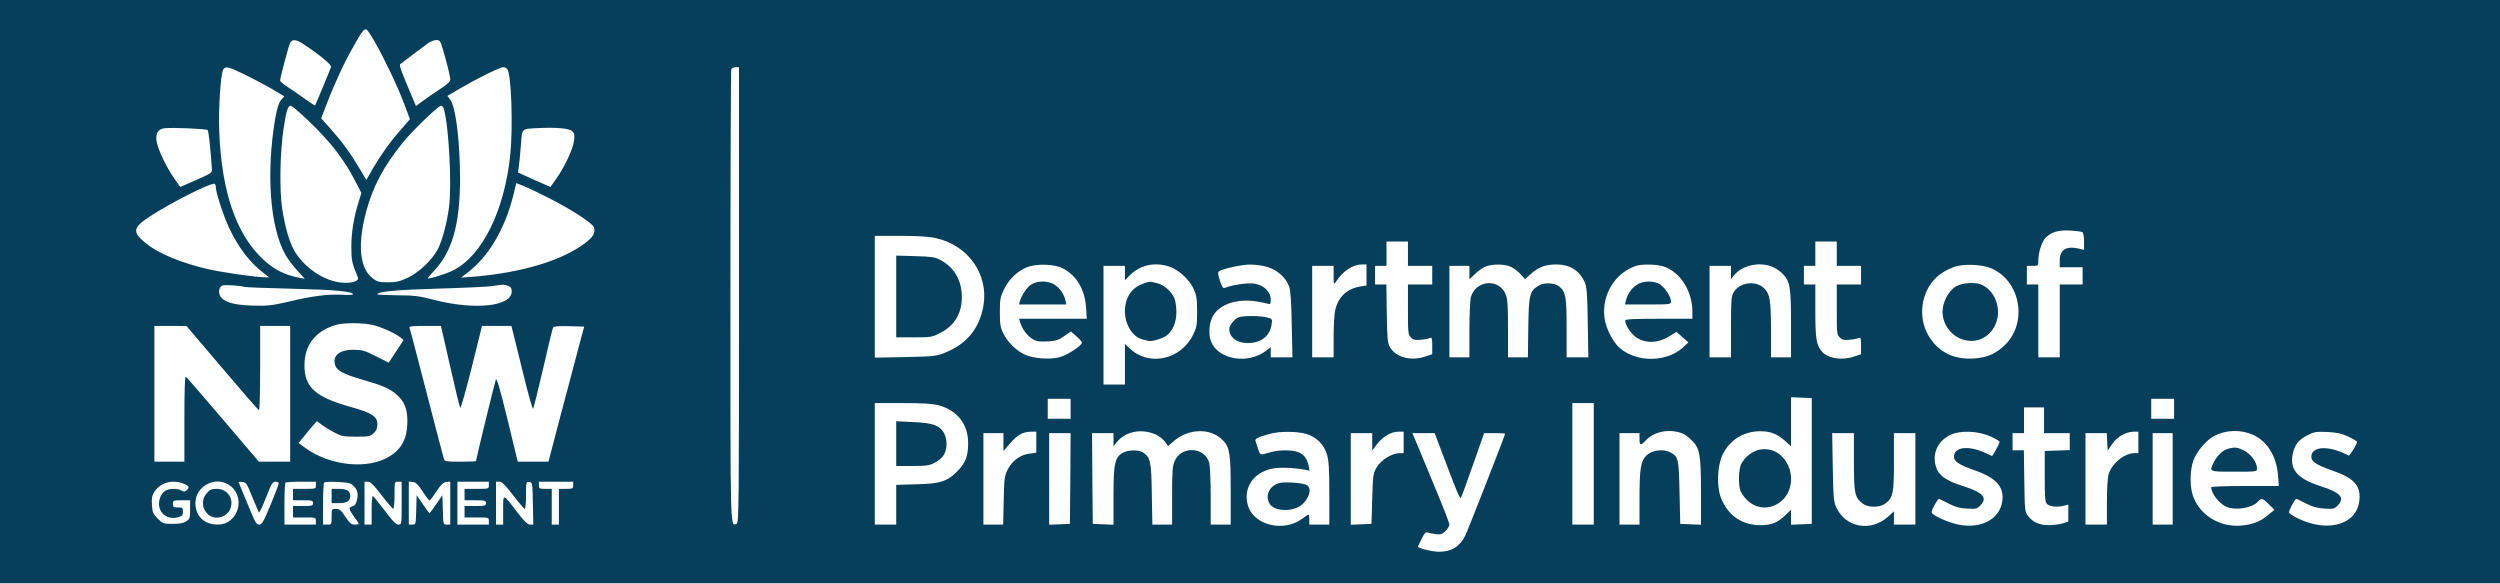
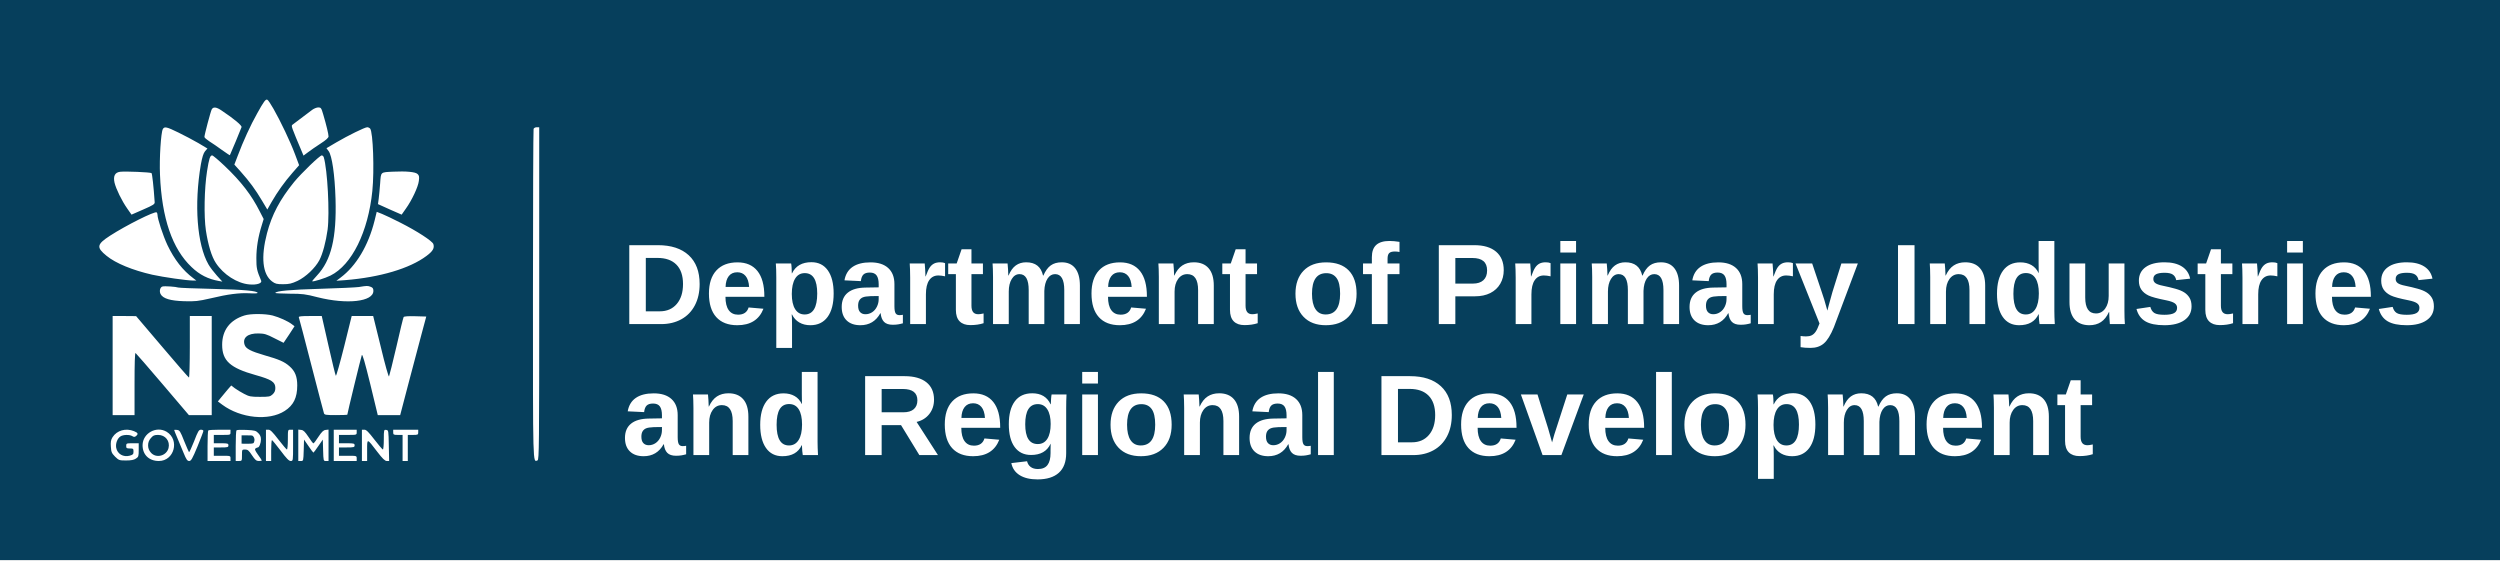
- <svg xmlns="http://www.w3.org/2000/svg" width="100%" height="100%" viewBox="0 0 1749 408" version="1.1" xml:space="preserve" style="fill-rule:evenodd;clip-rule:evenodd;stroke-linejoin:round;stroke-miterlimit:2;">
-   <g transform="matrix(0.966395,0,0,0.940954,33.0969,10.2715)">
-     <rect x="0" y="0" width="1749" height="408" style="fill:white;" />
+ <svg xmlns="http://www.w3.org/2000/svg" width="100%" height="100%" viewBox="0 0 2397 537" version="1.1" xml:space="preserve" style="fill-rule:evenodd;clip-rule:evenodd;stroke-linejoin:round;stroke-miterlimit:2;">
+   <rect x="0" y="0" width="1749" height="537" style="fill:white;" />
+   <g transform="matrix(0.1,0,0,-0.1,0,537)">
+     <path d="M23970,-0L0,0L0,5370L23970,5370L23970,-0ZM3590,1155C3534,1228 3512,1250 3494,1250L3470,1250L3470,950L3520,950L3520,1051C3520,1170 3516,1171 3616,1040C3667,973 3691,950 3708,950L3731,950L3728,1098C3725,1242 3725,1245 3703,1248C3681,1251 3680,1249 3680,1156C3680,1103 3676,1060 3671,1060C3667,1060 3630,1103 3590,1155ZM2476,1218C2454,1241 2441,1244 2363,1248C2315,1250 2272,1249 2268,1244C2263,1240 2260,1172 2260,1093L2260,950L2290,950C2320,950 2320,951 2320,1005C2320,1059 2320,1060 2350,1060C2375,1060 2386,1051 2416,1005C2446,960 2458,950 2481,950C2497,950 2510,952 2510,955C2510,958 2494,983 2473,1011C2444,1052 2440,1064 2451,1071C2459,1076 2468,1080 2472,1080C2486,1080 2502,1123 2502,1157C2502,1182 2494,1200 2476,1218ZM4010,1225L4010,1250L3770,1250L3770,1225C3770,1202 3774,1200 3815,1200L3860,1200L3860,950L3910,950L3910,1200L3960,1200C4007,1200 4010,1202 4010,1225ZM2210,1225L2210,1250L2107,1250C2050,1250 2000,1247 1997,1243C1993,1240 1990,1172 1990,1093L1990,950L2210,950L2210,975C2210,1000 2209,1000 2130,1000L2050,1000L2050,1080L2120,1080C2183,1080 2190,1082 2190,1100C2190,1118 2183,1120 2120,1120L2050,1120L2050,1200L2130,1200C2209,1200 2210,1200 2210,1225ZM2957,1182C2924,1231 2909,1246 2888,1248L2860,1251L2860,950L2885,950C2909,950 2909,951 2912,1053L2915,1155L2958,1093C2981,1058 3003,1030 3005,1030C3007,1030 3029,1058 3052,1093L3095,1155L3098,1053C3101,951 3101,950 3125,950L3150,950L3150,1251L3123,1248C3101,1246 3086,1231 3053,1182C3031,1147 3009,1119 3005,1119C3001,1119 2979,1147 2957,1182ZM1710,2613C1688,2621 1578,2629 1558,2623C1535,2617 1525,2578 1540,2550C1563,2507 1634,2486 1765,2482C1872,2479 1899,2482 2017,2509C2188,2550 2295,2563 2392,2558C2435,2555 2470,2557 2470,2561C2470,2581 2341,2593 2045,2600C1869,2604 1718,2610 1710,2613ZM1598,1230C1500,1289 1369,1217 1367,1103C1366,1011 1428,950 1523,950C1671,950 1725,1152 1598,1230ZM3420,1225L3420,1250L3200,1250L3200,950L3420,950L3420,975C3420,1000 3419,1000 3335,1000L3250,1000L3250,1080L3325,1080C3393,1080 3400,1082 3400,1100C3400,1118 3393,1120 3325,1120L3250,1120L3250,1200L3335,1200C3419,1200 3420,1200 3420,1225ZM1765,1143C1729,1235 1722,1245 1698,1248C1682,1250 1670,1249 1670,1247C1670,1244 1683,1211 1699,1174C1715,1136 1742,1070 1760,1028C1786,964 1796,950 1814,950C1832,950 1844,970 1893,1088C1924,1164 1950,1232 1950,1238C1950,1245 1940,1250 1927,1250C1907,1250 1898,1236 1861,1139C1837,1078 1815,1031 1812,1035C1809,1038 1788,1087 1765,1143ZM1285,1236C1207,1268 1121,1244 1079,1178C1063,1152 1060,1133 1063,1087C1066,1036 1071,1025 1103,992C1139,957 1143,955 1208,955C1256,955 1284,960 1303,973C1328,989 1330,996 1330,1055L1330,1120L1270,1120C1213,1120 1210,1119 1210,1095C1210,1073 1214,1070 1245,1070C1277,1070 1280,1068 1280,1040C1280,1015 1275,1010 1244,1001C1183,984 1125,1017 1114,1077C1107,1117 1124,1165 1154,1185C1179,1203 1243,1205 1269,1188C1284,1179 1292,1179 1304,1189C1328,1209 1324,1220 1285,1236ZM2670,1155C2614,1228 2592,1250 2574,1250L2550,1250L2550,950L2600,950L2600,1050C2600,1105 2603,1150 2608,1150C2612,1149 2649,1104 2690,1050C2746,975 2770,950 2787,950C2810,950 2810,951 2810,1100L2810,1250L2785,1250C2760,1250 2760,1250 2760,1155C2760,1103 2756,1060 2751,1060C2747,1060 2710,1103 2670,1155ZM1555,2045L1305,2339L1193,2340L1080,2340L1080,1390L1290,1390L1290,1691C1290,1883 1293,1989 1300,1985C1305,1982 1422,1847 1560,1685L1811,1390L2030,1390L2030,2340L1820,2340L1820,2045C1820,1883 1816,1750 1812,1750C1808,1750 1692,1883 1555,2045ZM3554,2620C3526,2631 3519,2631 3440,2618C3410,2614 3243,2606 3070,2601C2787,2593 2640,2580 2640,2561C2640,2558 2702,2555 2778,2554C2899,2554 2930,2550 3045,2520C3327,2449 3580,2477 3580,2581C3580,2603 3574,2613 3554,2620ZM2614,2345C2543,2363 2401,2364 2343,2345C2205,2302 2130,2204 2130,2064C2130,1911 2207,1842 2450,1774C2604,1731 2640,1707 2640,1650C2640,1624 2633,1607 2614,1589C2590,1567 2580,1565 2492,1565C2405,1565 2389,1568 2340,1594C2310,1609 2270,1634 2251,1648L2217,1674L2182,1634C2164,1613 2135,1578 2119,1558L2089,1521L2132,1489C2308,1359 2578,1332 2730,1430C2814,1484 2850,1557 2850,1674C2850,1760 2829,1812 2775,1859C2726,1902 2676,1924 2535,1964C2405,2002 2359,2026 2346,2062C2322,2131 2374,2175 2479,2173C2535,2172 2556,2166 2631,2127L2719,2083L2772,2162L2824,2242L2799,2261C2762,2290 2678,2328 2614,2345ZM3149,2058L3085,2340L2973,2340C2887,2340 2862,2337 2865,2328C2868,2321 2922,2115 2985,1870C3048,1625 3103,1417 3106,1408C3111,1392 3125,1390 3221,1390C3281,1390 3330,1392 3330,1394C3330,1406 3462,1948 3469,1965C3475,1979 3497,1903 3550,1688L3622,1390L3837,1390L3919,1703C3965,1874 4021,2087 4044,2175L4087,2335L3982,2338C3915,2340 3874,2337 3870,2330C3866,2324 3835,2197 3801,2047C3766,1897 3734,1769 3730,1761C3726,1753 3692,1872 3651,2044L3578,2340L3372,2340L3300,2049C3260,1890 3224,1762 3220,1767C3216,1771 3184,1902 3149,2058ZM3839,3235C3770,3270 3691,3308 3663,3319L3612,3339L3591,3253C3531,3014 3415,2820 3265,2708L3225,2678L3310,2684C3644,2711 3929,2796 4089,2916C4151,2962 4167,2991 4155,3030C4146,3058 4001,3153 3839,3235ZM2128,4308C2075,4345 2045,4348 2030,4321C2019,4300 1960,4077 1960,4057C1960,4050 1981,4032 2007,4015C2033,3999 2087,3962 2128,3932C2169,3903 2203,3880 2204,3882C2209,3890 2312,4137 2316,4151C2321,4166 2245,4230 2128,4308ZM3099,4273C3081,4335 3077,4340 3052,4340C3037,4340 3012,4330 2995,4318C2963,4295 2828,4193 2804,4174C2790,4163 2792,4158 2900,3902L2910,3878L2953,3910C2976,3928 3030,3965 3073,3993C3126,4027 3150,4049 3150,4062C3150,4084 3130,4168 3099,4273ZM3104,3863C3101,3872 3092,3880 3085,3880C3066,3880 2890,3710 2820,3625C2683,3456 2607,3312 2560,3134C2500,2904 2517,2741 2608,2672C2639,2649 2653,2645 2714,2645C2773,2645 2797,2651 2853,2677C2932,2715 3021,2799 3062,2875C3094,2936 3125,3052 3141,3168C3162,3328 3140,3745 3104,3863ZM4003,3702C3982,3722 3894,3730 3770,3724C3646,3718 3653,3724 3645,3614C3641,3561 3635,3494 3631,3465L3624,3413L3737,3362L3851,3312L3891,3369C3948,3448 4010,3579 4016,3636C4021,3676 4019,3688 4003,3702ZM1453,3710C1444,3719 1201,3729 1152,3723C1102,3717 1084,3682 1098,3619C1113,3557 1167,3446 1221,3369L1261,3312L1373,3361C1470,3403 1485,3413 1483,3432C1473,3582 1459,3704 1453,3710ZM1711,4099C1597,4155 1576,4159 1561,4132C1543,4098 1527,3850 1534,3695C1551,3277 1652,2984 1837,2809C1914,2735 1996,2694 2098,2676L2132,2670L2080,2727C2052,2758 2015,2806 1999,2834C1889,3025 1860,3408 1926,3794C1939,3864 1950,3900 1966,3920L1989,3946L1902,3998C1854,4026 1768,4071 1711,4099ZM1510,3311C1510,3321 1506,3331 1502,3334C1482,3346 1210,3210 1055,3110C927,3027 922,2998 1022,2917C1110,2845 1272,2779 1460,2736C1570,2712 1792,2680 1854,2680L1883,2680L1854,2702C1752,2778 1672,2881 1605,3021C1563,3111 1510,3272 1510,3311ZM5170,2556L5170,4150L5146,4150C5133,4150 5119,4143 5116,4134C5113,4125 5110,3411 5110,2545C5110,877 5108,938 5154,956C5169,962 5170,1093 5170,2556ZM2622,4327C2596,4373 2570,4412 2563,4414C2547,4421 2529,4397 2466,4283C2403,4172 2330,4012 2280,3878L2247,3792L2309,3723C2392,3630 2450,3551 2511,3448L2563,3361L2605,3435C2660,3530 2727,3625 2805,3714L2868,3786L2829,3890C2784,4011 2690,4208 2622,4327ZM2154,3779C2096,3834 2042,3880 2034,3880C2014,3880 2004,3848 1985,3728C1959,3562 1954,3296 1974,3161C1995,3023 2029,2909 2070,2848C2143,2737 2274,2653 2390,2643C2461,2636 2515,2654 2504,2679C2462,2779 2458,2798 2458,2895C2458,2995 2475,3100 2510,3211L2528,3270L2491,3342C2412,3499 2313,3628 2154,3779ZM3549,4137C3543,4144 3530,4150 3521,4150C3498,4150 3336,4070 3225,4005L3130,3949L3151,3921C3183,3877 3210,3696 3217,3464C3228,3089 3176,2874 3039,2728C3012,2699 2992,2675 2993,2673C3001,2666 3120,2703 3169,2728C3374,2830 3530,3147 3570,3539C3590,3738 3577,4102 3549,4137Z" style="fill:rgb(6,63,92);" />
  </g>
-   <g transform="matrix(0.1,0,0,-0.1,0,408)">
-     <path d="M0,4080L0,0L17490,0L17490,4080L0,4080ZM2622,3787C2690,3668 2784,3471 2829,3350L2868,3246L2805,3174C2727,3085 2660,2990 2605,2895L2563,2821L2511,2908C2450,3011 2392,3090 2309,3183L2247,3252L2280,3338C2330,3472 2403,3632 2466,3743C2529,3857 2547,3881 2563,3874C2570,3872 2596,3833 2622,3787ZM2128,3768C2245,3690 2321,3626 2316,3611C2312,3597 2209,3350 2204,3342C2203,3340 2169,3363 2128,3392C2087,3422 2033,3459 2007,3475C1981,3492 1960,3510 1960,3517C1960,3537 2019,3760 2030,3781C2045,3808 2075,3805 2128,3768ZM3099,3733C3130,3628 3150,3544 3150,3522C3150,3509 3126,3487 3073,3453C3030,3425 2976,3388 2953,3370L2910,3338L2900,3362C2792,3618 2790,3623 2804,3634C2828,3653 2963,3755 2995,3778C3012,3790 3037,3800 3052,3800C3077,3800 3081,3795 3099,3733ZM1711,3559C1768,3531 1854,3486 1902,3458L1989,3406L1966,3380C1950,3360 1939,3324 1926,3254C1860,2868 1889,2485 1999,2294C2015,2266 2052,2218 2080,2187L2132,2130L2098,2136C1996,2154 1914,2195 1837,2269C1652,2444 1551,2737 1534,3155C1527,3310 1543,3558 1561,3592C1576,3619 1597,3615 1711,3559ZM3549,3597C3577,3562 3590,3198 3570,2999C3530,2607 3374,2290 3169,2188C3120,2163 3001,2126 2993,2133C2992,2135 3012,2159 3039,2188C3176,2334 3228,2549 3217,2924C3210,3156 3183,3337 3151,3381L3130,3409L3225,3465C3336,3530 3498,3610 3521,3610C3530,3610 3543,3604 3549,3597ZM5170,2016C5170,553 5169,422 5154,416C5108,398 5110,337 5110,2005C5110,2871 5113,3585 5116,3594C5119,3603 5133,3610 5146,3610L5170,3610L5170,2016ZM2154,3239C2313,3088 2412,2959 2491,2802L2528,2730L2510,2671C2475,2560 2458,2455 2458,2355C2458,2258 2462,2239 2504,2139C2515,2114 2461,2096 2390,2103C2274,2113 2143,2197 2070,2308C2029,2369 1995,2483 1974,2621C1954,2756 1959,3022 1985,3188C2004,3308 2014,3340 2034,3340C2042,3340 2096,3294 2154,3239ZM3104,3323C3140,3205 3162,2788 3141,2628C3125,2512 3094,2396 3062,2335C3021,2259 2932,2175 2853,2137C2797,2111 2773,2105 2714,2105C2653,2105 2639,2109 2608,2132C2517,2201 2500,2364 2560,2594C2607,2772 2683,2916 2820,3085C2890,3170 3066,3340 3085,3340C3092,3340 3101,3332 3104,3323ZM1453,3170C1459,3164 1473,3042 1483,2892C1485,2873 1470,2863 1373,2821L1261,2772L1221,2829C1167,2906 1113,3017 1098,3079C1084,3142 1102,3177 1152,3183C1201,3189 1444,3179 1453,3170ZM4003,3162C4019,3148 4021,3136 4016,3096C4010,3039 3948,2908 3891,2829L3851,2772L3737,2822L3624,2873L3631,2925C3635,2954 3641,3021 3645,3074C3653,3184 3646,3178 3770,3184C3894,3190 3982,3182 4003,3162ZM1510,2771C1510,2732 1563,2571 1605,2481C1672,2341 1752,2238 1854,2162L1883,2140L1854,2140C1792,2140 1570,2172 1460,2196C1272,2239 1110,2305 1022,2377C922,2458 927,2487 1055,2570C1210,2670 1482,2806 1502,2794C1506,2791 1510,2781 1510,2771ZM3839,2695C4001,2613 4146,2518 4155,2490C4167,2451 4151,2422 4089,2376C3929,2256 3644,2171 3310,2144L3225,2138L3265,2168C3415,2280 3531,2474 3591,2713L3612,2799L3663,2779C3691,2768 3770,2730 3839,2695ZM14568,2456C14575,2452 14580,2425 14580,2390L14580,2332L14538,2342C14454,2360 14410,2332 14410,2258L14410,2210L14570,2210L14570,2090L14410,2090L14410,1580L14260,1580L14260,2090L14180,2090L14180,2220L14220,2220C14260,2220 14260,2220 14260,2258C14260,2314 14286,2393 14312,2418C14355,2458 14400,2471 14481,2467C14522,2465 14562,2460 14568,2456ZM6543,2415C6772,2367 6918,2161 6880,1941C6853,1781 6761,1670 6605,1610C6550,1588 6526,1586 6333,1582L6120,1578L6120,2430L6298,2430C6413,2430 6499,2425 6543,2415ZM9850,2390L9850,2220L10020,2220L10020,2090L9850,2090L9850,1915C9850,1750 9851,1739 9871,1719C9888,1702 9901,1699 9939,1703C9964,1705 9993,1711 10003,1715C10018,1721 10020,1715 10020,1662L10020,1602L9973,1586C9873,1552 9766,1579 9725,1650C9707,1681 9705,1706 9702,1888L9699,2090L9620,2090L9620,2220L9700,2220L9700,2390L9850,2390ZM12850,2390L12850,2220L13020,2220L13020,2090L12850,2090L12850,1915C12850,1750 12851,1739 12871,1719C12888,1702 12901,1699 12939,1703C12964,1705 12993,1711 13003,1715C13018,1721 13020,1715 13020,1662L13020,1602L12973,1586C12885,1556 12787,1572 12745,1622C12707,1667 12700,1712 12700,1908L12700,2090L12620,2090L12620,2220L12700,2220L12700,2390L12850,2390ZM7435,2203C7533,2152 7590,2054 7598,1928L7603,1850L7129,1850L7136,1828C7155,1763 7207,1706 7256,1694C7270,1690 7308,1690 7340,1692C7387,1695 7410,1703 7446,1729L7492,1761L7530,1728C7551,1710 7569,1690 7569,1683C7571,1663 7462,1592 7409,1580C7338,1563 7226,1572 7168,1600C7108,1628 7049,1687 7019,1748C6999,1788 6995,1811 6995,1895C6995,1983 6998,2002 7022,2052C7055,2123 7117,2183 7183,2210C7252,2237 7376,2233 7435,2203ZM8183,2214C8247,2192 8322,2123 8351,2058C8371,2013 8375,1989 8375,1900C8375,1805 8372,1789 8347,1738C8261,1562 8036,1514 7903,1643L7870,1674L7870,1390L7720,1390L7720,2220L7870,2220L7870,2119L7906,2156C7978,2227 8081,2249 8183,2214ZM8864,2213C8935,2193 8997,2138 9019,2075C9029,2047 9034,1964 9037,1808L9042,1580L8890,1580L8890,1651L8857,1626C8731,1530 8527,1563 8474,1687C8455,1732 8457,1807 8479,1856C8521,1948 8646,1994 8792,1971C8829,1965 8866,1957 8874,1954C8887,1949 8890,1956 8890,1985C8890,2039 8841,2086 8774,2096C8729,2103 8615,2086 8569,2066C8557,2061 8549,2071 8535,2115C8522,2151 8519,2173 8526,2180C8543,2197 8683,2229 8744,2229C8777,2230 8831,2222 8864,2213ZM9560,2230L9560,2083L9519,2076C9424,2061 9362,2003 9341,1910C9335,1885 9330,1801 9330,1723L9330,1580L9180,1580L9180,2220L9330,2220L9330,2153C9330,2087 9330,2086 9347,2110C9396,2185 9464,2229 9528,2230L9560,2230ZM10566,2215C10586,2207 10617,2184 10636,2164L10669,2127L10714,2167C10766,2213 10815,2230 10891,2230C10984,2229 11051,2186 11087,2105C11101,2072 11105,2025 11108,1823L11112,1580L10960,1580L10960,1785C10960,2003 10954,2036 10911,2074C10880,2102 10803,2106 10763,2081C10701,2042 10695,2018 10692,1788L10689,1580L10550,1580L10550,1783C10550,1960 10547,1990 10531,2027C10481,2135 10323,2118 10290,2001C10285,1981 10280,1878 10280,1773L10280,1580L10140,1580L10140,2220L10280,2220L10280,2126L10318,2162C10338,2183 10371,2206 10390,2214C10435,2234 10521,2234 10566,2215ZM11641,2215C11757,2175 11840,2043 11840,1898L11840,1850L11605,1850C11431,1850 11370,1847 11370,1838C11370,1804 11415,1738 11454,1715C11520,1676 11599,1680 11673,1724L11729,1758L11771,1721L11812,1685L11773,1648C11658,1545 11451,1543 11332,1645C11283,1688 11234,1784 11225,1857C11204,2019 11301,2175 11450,2221C11493,2234 11595,2231 11641,2215ZM12405,2211C12427,2201 12457,2180 12472,2164C12524,2109 12530,2070 12530,1814L12530,1580L12390,1580L12390,1768C12389,1982 12383,2022 12342,2063C12284,2120 12172,2106 12129,2036C12112,2008 12110,1983 12110,1793L12110,1580L11960,1580L11960,2220L12110,2220L12110,2128L12135,2158C12193,2227 12318,2251 12405,2211ZM13933,2202C14134,2113 14186,1830 14032,1672C13968,1607 13904,1578 13809,1572C13674,1564 13572,1611 13503,1714C13423,1832 13430,1997 13519,2109C13555,2154 13603,2187 13670,2212C13733,2236 13867,2231 13933,2202ZM1710,2073C1718,2070 1869,2064 2045,2060C2341,2053 2470,2041 2470,2021C2470,2017 2435,2015 2392,2018C2295,2023 2188,2010 2017,1969C1899,1942 1872,1939 1765,1942C1634,1946 1563,1967 1540,2010C1525,2038 1535,2077 1558,2083C1578,2089 1688,2081 1710,2073ZM3554,2080C3574,2073 3580,2063 3580,2041C3580,1937 3327,1909 3045,1980C2930,2010 2899,2014 2778,2014C2702,2015 2640,2018 2640,2021C2640,2040 2787,2053 3070,2061C3243,2066 3410,2074 3440,2078C3519,2091 3526,2091 3554,2080ZM2614,1805C2678,1788 2762,1750 2799,1721L2824,1702L2772,1622L2719,1543L2631,1587C2556,1626 2535,1632 2479,1633C2374,1635 2322,1591 2346,1522C2359,1486 2405,1462 2535,1424C2676,1384 2726,1362 2775,1319C2829,1272 2850,1220 2850,1134C2850,1017 2814,944 2730,890C2578,792 2308,819 2132,949L2089,981L2119,1018C2135,1038 2164,1073 2182,1094L2217,1134L2251,1108C2270,1094 2310,1069 2340,1054C2389,1028 2405,1025 2492,1025C2580,1025 2590,1027 2614,1049C2633,1067 2640,1084 2640,1110C2640,1167 2604,1191 2450,1234C2207,1302 2130,1371 2130,1524C2130,1664 2205,1762 2343,1805C2401,1824 2543,1823 2614,1805ZM1555,1505C1692,1343 1808,1210 1812,1210C1816,1210 1820,1343 1820,1505L1820,1800L2030,1800L2030,850L1811,850L1560,1145C1422,1307 1305,1442 1300,1445C1293,1449 1290,1343 1290,1151L1290,850L1080,850L1080,1800L1193,1800L1305,1799L1555,1505ZM3149,1518C3184,1362 3216,1231 3220,1227C3224,1222 3260,1350 3300,1509L3372,1800L3578,1800L3651,1504C3692,1332 3726,1213 3730,1221C3734,1229 3766,1357 3801,1507C3835,1657 3866,1784 3870,1790C3874,1797 3915,1800 3982,1798L4087,1795L4044,1635C4021,1547 3965,1334 3919,1163L3837,850L3622,850L3550,1148C3497,1363 3475,1439 3469,1425C3462,1408 3330,866 3330,854C3330,852 3281,850 3221,850C3125,850 3111,852 3106,868C3103,877 3048,1085 2985,1330C2922,1575 2868,1781 2865,1788C2862,1797 2887,1800 2973,1800L3085,1800L3149,1518ZM12675,1295L12675,415L12603,412L12530,409L12530,514L12493,478C12433,421 12395,406 12315,406C12185,406 12086,476 12039,599C12008,682 12014,823 12053,903C12103,1005 12204,1065 12320,1063C12389,1062 12436,1043 12489,995L12530,958L12530,1301L12603,1298L12675,1295ZM7490,1290L7490,1150L7330,1150L7330,1290L7490,1290ZM15210,1290L15210,1150L15050,1150L15050,1290L15210,1290ZM6565,1245C6695,1211 6773,1113 6773,983C6774,894 6757,846 6703,789C6632,713 6581,696 6413,692L6270,688L6270,410L6120,410L6120,1260L6313,1260C6454,1260 6522,1256 6565,1245ZM11150,1260L11150,410L11000,410L11000,1260L11150,1260ZM14300,1230L14300,1050L14480,1050L14480,931L14393,928L14305,925L14305,748C14305,593 14307,568 14322,553C14341,535 14397,530 14443,543L14470,550L14470,432L14433,419C14412,412 14368,406 14334,406C14266,406 14221,427 14186,473C14166,499 14165,516 14162,716L14159,930L14080,930L14080,1050L14160,1050L14160,1230L14300,1230ZM8086,1040C8108,1030 8137,1008 8149,991L8172,959L8208,991C8314,1085 8473,1088 8557,998C8603,949 8610,905 8610,649L8610,410L8470,410L8470,608C8470,716 8465,822 8460,842C8429,953 8268,963 8219,857C8203,820 8200,790 8200,613L8200,410L8062,410L8058,623C8055,850 8049,879 7998,914C7969,934 7898,934 7859,914C7800,884 7790,841 7790,612L7790,409L7718,412L7645,415L7642,733L7640,1050L7790,1050L7790,957L7810,983C7872,1062 7983,1085 8086,1040ZM11770,1048C11784,1043 11812,1022 11833,1002C11892,944 11900,903 11900,638L11900,409L11828,412L11755,415L11750,635C11745,875 11742,885 11684,916C11638,941 11558,931 11520,895C11479,856 11470,803 11470,596L11470,410L11330,410L11330,1050L11470,1050L11470,1010C11470,963 11478,961 11511,996C11572,1062 11676,1083 11770,1048ZM15760,1039C15861,995 15927,888 15937,754L15943,680L15706,680C15566,680 15470,676 15470,671C15470,627 15526,556 15577,534C15643,506 15760,527 15799,573C15819,598 15832,594 15874,551L15912,513L15868,477C15811,430 15758,410 15679,403C15523,390 15379,483 15338,624C15319,689 15322,797 15345,859C15369,923 15437,1003 15492,1031C15574,1073 15674,1076 15760,1039ZM7250,1060L7250,913L7201,906C7137,898 7079,855 7049,793C7027,749 7025,730 7022,578L7018,410L6880,410L6880,1050L7020,1050L7020,925L7067,979C7119,1038 7156,1059 7213,1060L7250,1060ZM9139,1044C9209,1024 9264,969 9284,899C9296,858 9300,796 9300,628L9300,410L9160,410L9160,445C9160,464 9157,480 9154,480C9151,480 9133,468 9115,454C8982,353 8770,404 8730,545C8696,666 8767,773 8898,801C8951,812 9044,809 9129,794L9162,787L9155,821C9145,870 9123,900 9085,916C9040,934 8946,934 8884,915C8816,894 8815,895 8801,941C8794,964 8786,988 8783,996C8778,1011 8802,1022 8885,1045C8953,1064 9075,1063 9139,1044ZM9820,1060L9820,910L9792,910C9739,910 9662,862 9632,812C9606,767 9605,758 9600,590L9595,415L9523,412L9450,409L9450,1050L9600,1050L9600,928L9633,972C9673,1025 9733,1060 9783,1060L9820,1060ZM13928,1026C13962,1010 13990,993 13990,988C13990,979 13941,890 13936,890C13935,890 13916,899 13894,909C13775,966 13670,955 13670,884C13670,851 13708,827 13814,790C13950,743 14010,686 14010,603C14010,462 13877,377 13705,409C13636,422 13522,472 13514,494C13509,506 13555,590 13566,590C13568,590 13597,575 13631,558C13679,533 13708,525 13761,522C13823,518 13831,520 13854,543C13908,597 13874,635 13732,680C13608,719 13558,757 13541,825C13519,913 13559,996 13644,1037C13716,1071 13837,1066 13928,1026ZM14960,1060L14960,910L14933,910C14861,909 14775,838 14751,761C14745,739 14740,655 14740,566L14740,410L14590,410L14590,1050L14739,1050L14745,928L14778,975C14813,1026 14873,1059 14928,1060L14960,1060ZM16428,1026C16462,1010 16490,993 16490,988C16490,973 16438,889 16431,893C16296,965 16170,961 16170,884C16170,851 16207,827 16312,790C16465,737 16514,687 16507,588C16496,415 16296,350 16083,450C16048,466 16017,486 16014,494C16010,506 16055,590 16066,590C16068,590 16098,576 16132,558C16179,534 16212,525 16262,522C16323,518 16331,520 16354,543C16408,597 16374,635 16231,680C16070,732 16016,797 16041,909C16055,971 16082,1004 16143,1035C16190,1059 16204,1061 16280,1058C16346,1055 16379,1048 16428,1026ZM7488,733L7485,415L7413,412L7340,409L7340,1050L7490,1050L7488,733ZM10085,923C10191,641 10213,589 10220,597C10224,601 10262,705 10305,828L10383,1050L10456,1050C10497,1050 10530,1048 10530,1046C10530,1036 10268,366 10251,333C10211,254 10155,220 10066,220C10019,220 9920,245 9920,256C9920,259 9932,283 9946,311C9965,350 9975,360 9988,355C9997,351 10023,346 10045,343C10079,339 10089,342 10113,365C10128,380 10140,401 10140,410C10140,420 10100,524 10051,641C10002,759 9944,899 9922,953L9881,1050L10037,1050L10085,923ZM12970,848C12970,625 12976,598 13033,556C13071,528 13150,528 13188,556C13244,598 13250,625 13250,848L13250,1050L13400,1050L13400,410L13250,410L13250,502L13206,463C13085,357 12911,390 12847,530C12828,570 12826,599 12822,813L12818,1050L12970,1050L12970,848ZM15200,1050L15200,410L15060,410L15060,1050L15200,1050ZM1285,696C1324,680 1328,669 1304,649C1292,639 1284,639 1269,648C1243,665 1179,663 1154,645C1124,625 1107,577 1114,537C1125,477 1183,444 1244,461C1275,470 1280,475 1280,500C1280,528 1277,530 1245,530C1214,530 1210,533 1210,555C1210,579 1213,580 1270,580L1330,580L1330,515C1330,456 1328,449 1303,433C1284,420 1256,415 1208,415C1143,415 1139,417 1103,452C1071,485 1066,496 1063,547C1060,593 1063,612 1079,638C1121,704 1207,728 1285,696ZM1598,690C1725,612 1671,410 1523,410C1428,410 1366,471 1367,563C1369,677 1500,749 1598,690ZM1765,603C1788,547 1809,498 1812,495C1815,491 1837,538 1861,599C1898,696 1907,710 1927,710C1940,710 1950,705 1950,698C1950,692 1924,624 1893,548C1844,430 1832,410 1814,410C1796,410 1786,424 1760,488C1742,530 1715,596 1699,634C1683,671 1670,704 1670,707C1670,709 1682,710 1698,708C1722,705 1729,695 1765,603ZM2210,685C2210,660 2209,660 2130,660L2050,660L2050,580L2120,580C2183,580 2190,578 2190,560C2190,542 2183,540 2120,540L2050,540L2050,460L2130,460C2209,460 2210,460 2210,435L2210,410L1990,410L1990,553C1990,632 1993,700 1997,703C2000,707 2050,710 2107,710L2210,710L2210,685ZM2476,678C2494,660 2502,642 2502,617C2502,583 2486,540 2472,540C2468,540 2459,536 2451,531C2440,524 2444,512 2473,471C2494,443 2510,418 2510,415C2510,412 2497,410 2481,410C2458,410 2446,420 2416,465C2386,511 2375,520 2350,520C2320,520 2320,519 2320,465C2320,411 2320,410 2290,410L2260,410L2260,553C2260,632 2263,700 2268,704C2272,709 2315,710 2363,708C2441,704 2454,701 2476,678ZM2670,615C2710,563 2747,520 2751,520C2756,520 2760,563 2760,615C2760,710 2760,710 2785,710L2810,710L2810,560C2810,411 2810,410 2787,410C2770,410 2746,435 2690,510C2649,564 2612,609 2608,610C2603,610 2600,565 2600,510L2600,410L2550,410L2550,710L2574,710C2592,710 2614,688 2670,615ZM2957,642C2979,607 3001,579 3005,579C3009,579 3031,607 3053,642C3086,691 3101,706 3123,708L3150,711L3150,410L3125,410C3101,410 3101,411 3098,513L3095,615L3052,553C3029,518 3007,490 3005,490C3003,490 2981,518 2958,553L2915,615L2912,513C2909,411 2909,410 2885,410L2860,410L2860,711L2888,708C2909,706 2924,691 2957,642ZM3420,685C3420,660 3419,660 3335,660L3250,660L3250,580L3325,580C3393,580 3400,578 3400,560C3400,542 3393,540 3325,540L3250,540L3250,460L3335,460C3419,460 3420,460 3420,435L3420,410L3200,410L3200,710L3420,710L3420,685ZM3590,615C3630,563 3667,520 3671,520C3676,520 3680,563 3680,616C3680,709 3681,711 3703,708C3725,705 3725,702 3728,558L3731,410L3708,410C3691,410 3667,433 3616,500C3516,631 3520,630 3520,511L3520,410L3470,410L3470,710L3494,710C3512,710 3534,688 3590,615ZM4010,685C4010,662 4007,660 3960,660L3910,660L3910,410L3860,410L3860,660L3815,660C3774,660 3770,662 3770,685L3770,710L4010,710L4010,685Z" style="fill:rgb(6,63,92);fill-rule:nonzero;" />
-     <path d="M6270,2292L6270,1720L6394,1720C6515,1720 6520,1721 6582,1753C6686,1807 6737,1902 6728,2030C6720,2134 6668,2214 6576,2263C6541,2281 6515,2285 6403,2288L6270,2292Z" style="fill:rgb(6,63,92);fill-rule:nonzero;" />
-     <path d="M7215,2090C7185,2071 7149,2018 7135,1973L7129,1950L7460,1950L7454,1978C7444,2022 7416,2063 7380,2087C7337,2117 7258,2118 7215,2090Z" style="fill:rgb(6,63,92);fill-rule:nonzero;" />
-     <path d="M7996,2095C7915,2066 7870,1997 7870,1901C7870,1806 7926,1720 7998,1704C8013,1701 8030,1697 8036,1695C8058,1689 8132,1711 8161,1732C8205,1765 8230,1825 8230,1898C8230,1933 8224,1975 8216,1993C8196,2041 8144,2087 8095,2099C8042,2112 8044,2112 7996,2095Z" style="fill:rgb(6,63,92);fill-rule:nonzero;" />
-     <path d="M8664,1860C8637,1849 8600,1803 8600,1779C8600,1720 8652,1680 8729,1680C8822,1680 8883,1727 8896,1809C8902,1848 8902,1849 8864,1859C8818,1872 8694,1872 8664,1860Z" style="fill:rgb(6,63,92);fill-rule:nonzero;" />
-     <path d="M11450,2087C11414,2063 11386,2022 11375,1978L11368,1950L11529,1950C11689,1950 11690,1950 11690,1973C11690,2004 11649,2067 11614,2090C11572,2118 11493,2117 11450,2087Z" style="fill:rgb(6,63,92);fill-rule:nonzero;" />
-     <path d="M13685,2077C13634,2049 13590,1967 13590,1901C13591,1724 13798,1628 13919,1749C14016,1846 13990,2023 13869,2086C13826,2108 13732,2104 13685,2077Z" style="fill:rgb(6,63,92);fill-rule:nonzero;" />
-     <path d="M12280,925C12237,905 12203,874 12182,835C12162,798 12160,675 12179,640C12236,533 12347,499 12442,559C12557,632 12561,814 12448,903C12402,939 12333,948 12280,925Z" style="fill:rgb(6,63,92);fill-rule:nonzero;" />
-     <path d="M6270,1133L6270,820L6383,820C6480,820 6502,823 6540,843C6566,856 6593,879 6604,899C6628,941 6628,1010 6603,1052C6572,1105 6526,1121 6390,1127L6270,1133Z" style="fill:rgb(6,63,92);fill-rule:nonzero;" />
-     <path d="M15586,940C15549,929 15513,894 15489,848C15454,779 15451,780 15630,780C15789,780 15790,780 15790,803C15790,845 15747,904 15700,928C15653,951 15633,954 15586,940Z" style="fill:rgb(6,63,92);fill-rule:nonzero;" />
-     <path d="M8952,701C8882,683 8849,617 8881,558C8906,511 9005,497 9077,530C9151,563 9191,669 9137,689C9101,703 8989,710 8952,701Z" style="fill:rgb(6,63,92);fill-rule:nonzero;" />
-     <path d="M1446,629C1428,608 1420,587 1420,560C1420,533 1428,512 1446,491C1496,432 1596,458 1616,534C1632,601 1586,660 1516,660C1479,660 1468,655 1446,629Z" style="fill:rgb(6,63,92);fill-rule:nonzero;" />
-     <path d="M2320,660L2320,560L2366,560C2427,560 2450,574 2450,610C2450,646 2427,660 2366,660L2320,660Z" style="fill:rgb(6,63,92);fill-rule:nonzero;" />
+   <g transform="matrix(0.1,0,0,-0.1,0,537)">
+     <path d="M1446,1169C1428,1148 1420,1127 1420,1100C1420,1073 1428,1052 1446,1031C1496,972 1596,998 1616,1074C1632,1141 1586,1200 1516,1200C1479,1200 1468,1195 1446,1169Z" style="fill:rgb(6,63,92);fill-rule:nonzero;" />
+   </g>
+   <g transform="matrix(1,0,0,0.996961,1.87583e-13,1.41076)">
+     <path d="M242.707,418.119C242.075,417.445 241.617,417.233 237.785,417.289C234.782,417.334 231.623,417.267 231.623,417.267L231.623,425.284C231.623,425.284 234.657,425.357 237.632,425.354C240.077,425.351 242.835,425.322 243.315,424.404C244.488,422.16 244.16,419.67 242.707,418.119Z" style="fill:rgb(6,63,92);" />
+   </g>
+   <g transform="matrix(1,0,0,1,-12,188)">
+     <text x="608px" y="122.74px" style="font-family:'Arial-BoldMT', 'Arial';font-weight:700;font-size:110px;fill:white;">Department of Primary Industries</text>
+     <text x="608px" y="248.339px" style="font-family:'Arial-BoldMT', 'Arial';font-weight:700;font-size:110px;fill:white;">and Regional Development</text>
  </g>
</svg>
